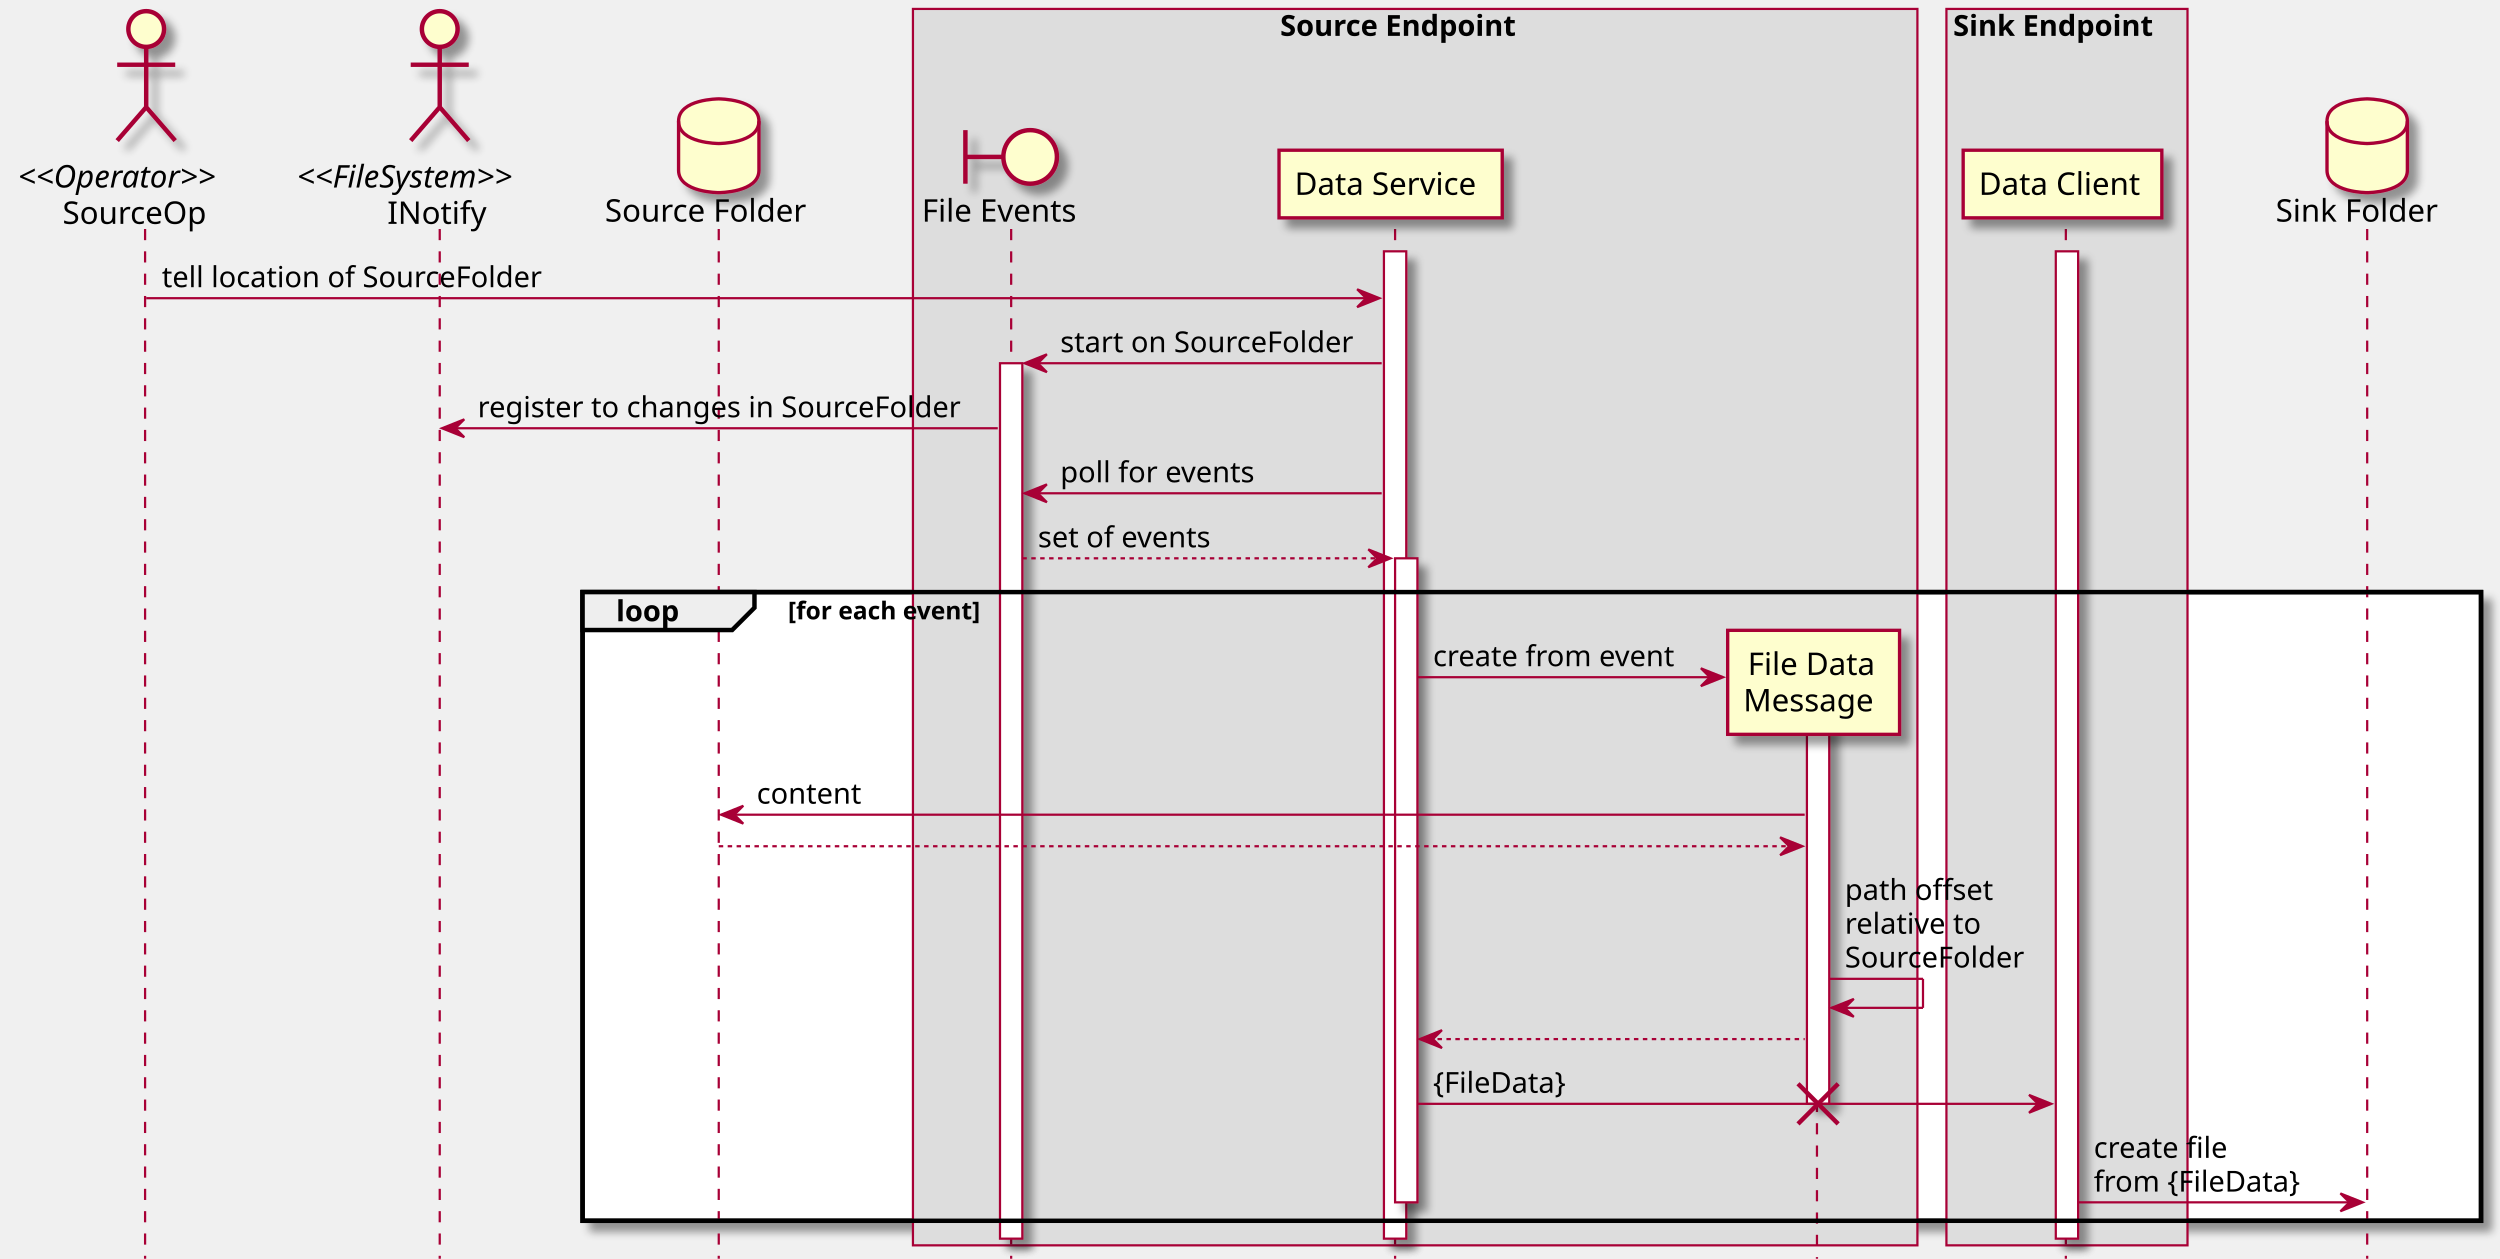
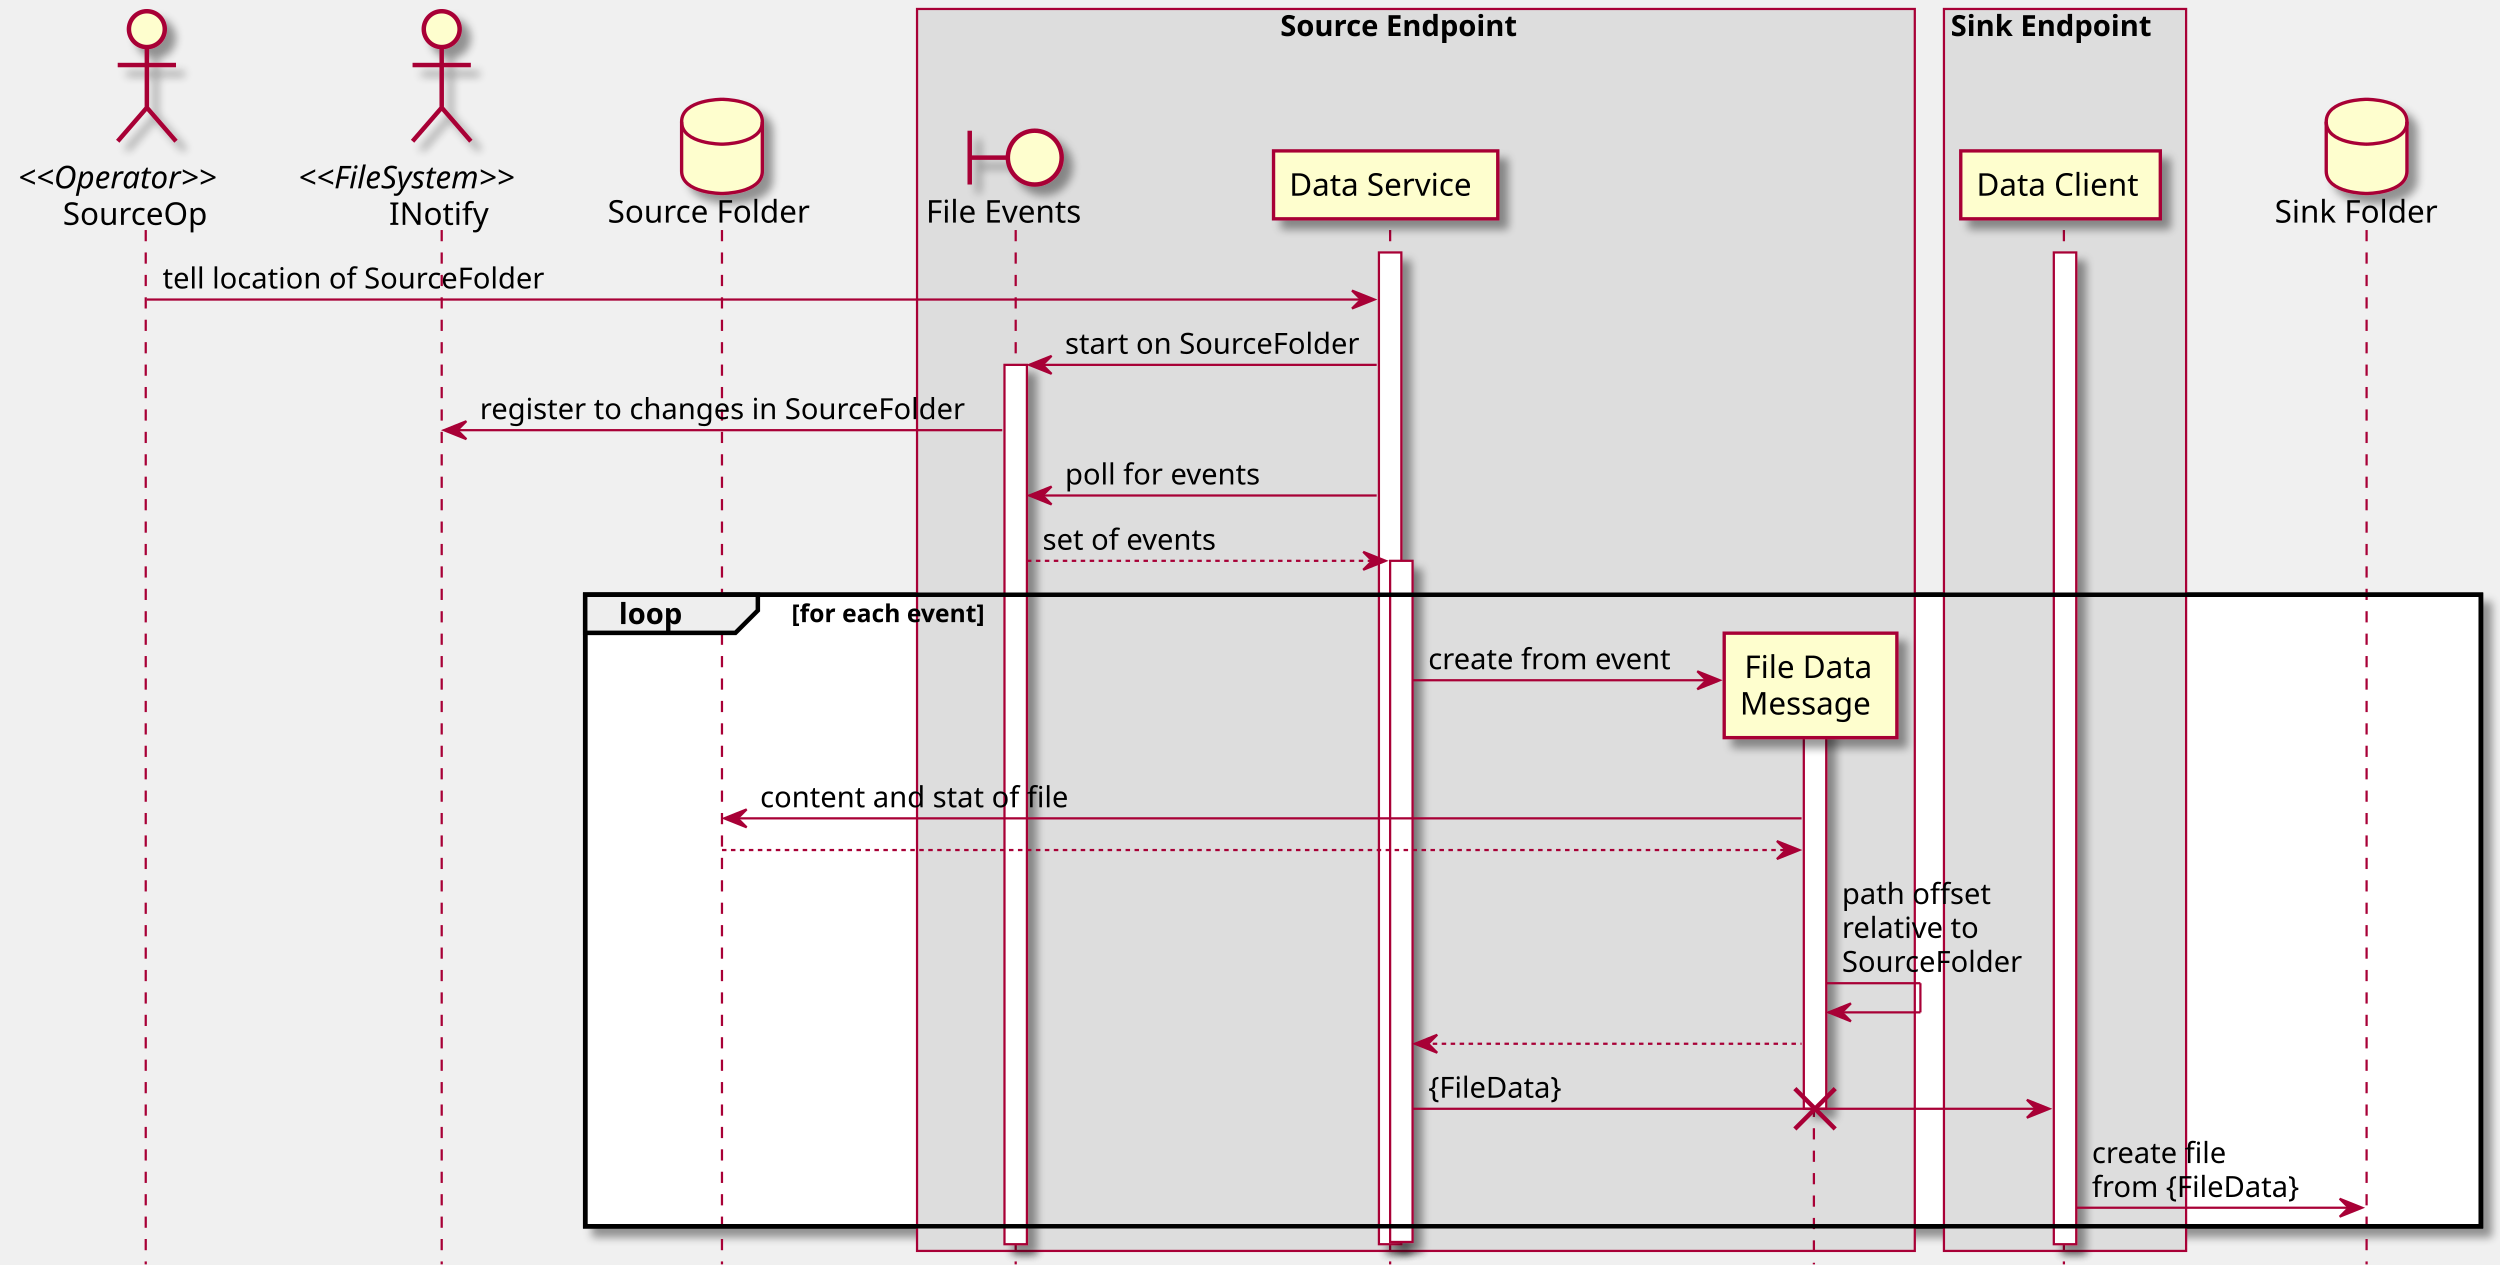
- <svg xmlns="http://www.w3.org/2000/svg" height="564pt" style="width:1120px;height:564px;" version="1.1" viewBox="0 0 1120 564" width="1120pt">
+ <svg xmlns="http://www.w3.org/2000/svg" height="564pt" style="width:1115px;height:564px;" version="1.1" viewBox="0 0 1115 564" width="1115pt">
  <defs>
    <filter height="300%" id="f1" width="300%" x="-1" y="-1">
      <feGaussianBlur result="blurOut" stdDeviation="2.0" />
      <feColorMatrix in="blurOut" result="blurOut2" type="matrix" values="0 0 0 0 0 0 0 0 0 0 0 0 0 0 0 0 0 0 .4 0" />
      <feOffset dx="4.0" dy="4.0" in="blurOut2" result="blurOut3" />
      <feBlend in="SourceGraphic" in2="blurOut3" mode="normal" />
    </filter>
  </defs>
  <g>
    <rect fill="#FFFFFF" filter="url(#f1)" height="392.188" style="stroke: #A80036; stroke-width: 1.0;" width="10" x="448" y="162.727" />
-     <rect fill="#FFFFFF" filter="url(#f1)" height="442.32" style="stroke: #A80036; stroke-width: 1.0;" width="10" x="620" y="112.594" />
-     <rect fill="#FFFFFF" filter="url(#f1)" height="288.523" style="stroke: #A80036; stroke-width: 1.0;" width="10" x="625" y="250.125" />
-     <rect fill="#FFFFFF" filter="url(#f1)" height="181.125" style="stroke: #A80036; stroke-width: 1.0;" width="10" x="809.5" y="313.391" />
-     <rect fill="#FFFFFF" filter="url(#f1)" height="442.32" style="stroke: #A80036; stroke-width: 1.0;" width="10" x="921" y="112.594" />
-     <rect fill="#FFFFFF" filter="url(#f1)" height="281.656" style="stroke: #000000; stroke-width: 2.0;" width="850.5" x="261" y="265.258" />
-     <rect fill="#FEFECE" filter="url(#f1)" height="46.594" style="stroke: #A80036; stroke-width: 1.5;" width="77" x="774" y="282.391" />
-     <text fill="#000000" font-family="sans-serif" font-size="14" lengthAdjust="spacingAndGlyphs" textLength="59" x="783" y="302.386">File Data</text>
-     <text fill="#000000" font-family="sans-serif" font-size="14" lengthAdjust="spacingAndGlyphs" textLength="63" x="781" y="318.683">Message</text>
-     <rect fill="#DDDDDD" height="553.914" style="stroke: #A80036; stroke-width: 1.0;" width="450" x="409" y="4" />
-     <text fill="#000000" font-family="sans-serif" font-size="13" font-weight="bold" lengthAdjust="spacingAndGlyphs" textLength="121" x="573.5" y="16.067">Source Endpoint</text>
-     <rect fill="#DDDDDD" height="553.914" style="stroke: #A80036; stroke-width: 1.0;" width="108" x="872" y="4" />
-     <text fill="#000000" font-family="sans-serif" font-size="13" font-weight="bold" lengthAdjust="spacingAndGlyphs" textLength="102" x="875" y="16.067">Sink Endpoint</text>
+     <rect fill="#FFFFFF" filter="url(#f1)" height="442.32" style="stroke: #A80036; stroke-width: 1.0;" width="10" x="615" y="112.594" />
+     <rect fill="#FFFFFF" filter="url(#f1)" height="303.789" style="stroke: #A80036; stroke-width: 1.0;" width="10" x="620" y="250.125" />
+     <rect fill="#FFFFFF" filter="url(#f1)" height="181.125" style="stroke: #A80036; stroke-width: 1.0;" width="10" x="804.5" y="313.391" />
+     <rect fill="#FFFFFF" filter="url(#f1)" height="442.32" style="stroke: #A80036; stroke-width: 1.0;" width="10" x="916" y="112.594" />
+     <rect fill="#FFFFFF" filter="url(#f1)" height="281.656" style="stroke: #000000; stroke-width: 2.0;" width="845.5" x="261" y="265.258" />
+     <rect fill="#FEFECE" filter="url(#f1)" height="46.594" style="stroke: #A80036; stroke-width: 1.5;" width="77" x="769" y="282.391" />
+     <text fill="#000000" font-family="sans-serif" font-size="14" lengthAdjust="spacingAndGlyphs" textLength="59" x="778" y="302.386">File Data</text>
+     <text fill="#000000" font-family="sans-serif" font-size="14" lengthAdjust="spacingAndGlyphs" textLength="63" x="776" y="318.683">Message</text>
+     <rect fill="#DDDDDD" height="553.914" style="stroke: #A80036; stroke-width: 1.0;" width="445" x="409" y="4" />
+     <text fill="#000000" font-family="sans-serif" font-size="13" font-weight="bold" lengthAdjust="spacingAndGlyphs" textLength="121" x="571" y="16.067">Source Endpoint</text>
+     <rect fill="#DDDDDD" height="553.914" style="stroke: #A80036; stroke-width: 1.0;" width="108" x="867" y="4" />
+     <text fill="#000000" font-family="sans-serif" font-size="13" font-weight="bold" lengthAdjust="spacingAndGlyphs" textLength="102" x="870" y="16.067">Sink Endpoint</text>
    <line style="stroke: #A80036; stroke-width: 1.0; stroke-dasharray: 5.0,5.0;" x1="65" x2="65" y1="102.594" y2="563.914" />
    <line style="stroke: #A80036; stroke-width: 1.0; stroke-dasharray: 5.0,5.0;" x1="197" x2="197" y1="102.594" y2="563.914" />
    <line style="stroke: #A80036; stroke-width: 1.0; stroke-dasharray: 5.0,5.0;" x1="322" x2="322" y1="102.594" y2="563.914" />
    <line style="stroke: #A80036; stroke-width: 1.0; stroke-dasharray: 5.0,5.0;" x1="453" x2="453" y1="102.594" y2="563.914" />
-     <line style="stroke: #A80036; stroke-width: 1.0; stroke-dasharray: 5.0,5.0;" x1="625" x2="625" y1="102.594" y2="563.914" />
-     <line style="stroke: #A80036; stroke-width: 1.0; stroke-dasharray: 5.0,5.0;" x1="814" x2="814" y1="323.188" y2="563.914" />
-     <line style="stroke: #A80036; stroke-width: 1.0; stroke-dasharray: 5.0,5.0;" x1="925.5" x2="925.5" y1="102.594" y2="563.914" />
-     <line style="stroke: #A80036; stroke-width: 1.0; stroke-dasharray: 5.0,5.0;" x1="1060.5" x2="1060.5" y1="102.594" y2="563.914" />
+     <line style="stroke: #A80036; stroke-width: 1.0; stroke-dasharray: 5.0,5.0;" x1="620" x2="620" y1="102.594" y2="563.914" />
+     <line style="stroke: #A80036; stroke-width: 1.0; stroke-dasharray: 5.0,5.0;" x1="809" x2="809" y1="323.188" y2="563.914" />
+     <line style="stroke: #A80036; stroke-width: 1.0; stroke-dasharray: 5.0,5.0;" x1="920.5" x2="920.5" y1="102.594" y2="563.914" />
+     <line style="stroke: #A80036; stroke-width: 1.0; stroke-dasharray: 5.0,5.0;" x1="1055.5" x2="1055.5" y1="102.594" y2="563.914" />
    <text fill="#000000" font-family="sans-serif" font-size="14" font-style="italic" lengthAdjust="spacingAndGlyphs" textLength="109" x="8" y="84">&lt;&lt;Operator&gt;&gt;</text>
    <text fill="#000000" font-family="sans-serif" font-size="14" lengthAdjust="spacingAndGlyphs" textLength="69" x="28" y="100.297">SourceOp</text>
    <ellipse cx="65.5" cy="13" fill="#FEFECE" filter="url(#f1)" rx="8" ry="8" style="stroke: #A80036; stroke-width: 2.0;" />
    <path d="M65.5,21 L65.5,48 M52.5,29 L78.5,29 M65.5,48 L52.5,63 M65.5,48 L78.5,63 " fill="#FEFECE" filter="url(#f1)" style="stroke: #A80036; stroke-width: 2.0;" />
    <text fill="#000000" font-family="sans-serif" font-size="14" font-style="italic" lengthAdjust="spacingAndGlyphs" textLength="122" x="133" y="84">&lt;&lt;FileSystem&gt;&gt;</text>
    <text fill="#000000" font-family="sans-serif" font-size="14" lengthAdjust="spacingAndGlyphs" textLength="41" x="173.5" y="100.297">INotify</text>
    <ellipse cx="197" cy="13" fill="#FEFECE" filter="url(#f1)" rx="8" ry="8" style="stroke: #A80036; stroke-width: 2.0;" />
    <path d="M197,21 L197,48 M184,29 L210,29 M197,48 L184,63 M197,48 L210,63 " fill="#FEFECE" filter="url(#f1)" style="stroke: #A80036; stroke-width: 2.0;" />
    <text fill="#000000" font-family="sans-serif" font-size="14" lengthAdjust="spacingAndGlyphs" textLength="96" x="271" y="99.292">Source Folder</text>
    <path d="M304,54.297 C304,44.297 322,44.297 322,44.297 C322,44.297 340,44.297 340,54.297 L340,76.297 C340,86.297 322,86.297 322,86.297 C322,86.297 304,86.297 304,76.297 L304,54.297 " fill="#FEFECE" filter="url(#f1)" style="stroke: #A80036; stroke-width: 1.5;" />
    <path d="M304,54.297 C304,64.297 322,64.297 322,64.297 C322,64.297 340,64.297 340,54.297 " fill="none" style="stroke: #A80036; stroke-width: 1.5;" />
    <text fill="#000000" font-family="sans-serif" font-size="14" lengthAdjust="spacingAndGlyphs" textLength="74" x="413" y="99.292">File Events</text>
    <path d="M432.5,58.297 L432.5,82.297 M432.5,70.297 L449.5,70.297 " fill="#FEFECE" filter="url(#f1)" style="stroke: #A80036; stroke-width: 2.0;" />
    <ellipse cx="461.5" cy="70.297" fill="#FEFECE" filter="url(#f1)" rx="12" ry="12" style="stroke: #A80036; stroke-width: 2.0;" />
-     <rect fill="#FEFECE" filter="url(#f1)" height="30.297" style="stroke: #A80036; stroke-width: 1.5;" width="100" x="573" y="67.297" />
-     <text fill="#000000" font-family="sans-serif" font-size="14" lengthAdjust="spacingAndGlyphs" textLength="86" x="580" y="87.292">Data Service</text>
-     <rect fill="#FEFECE" filter="url(#f1)" height="30.297" style="stroke: #A80036; stroke-width: 1.5;" width="89" x="879.5" y="67.297" />
-     <text fill="#000000" font-family="sans-serif" font-size="14" lengthAdjust="spacingAndGlyphs" textLength="75" x="886.5" y="87.292">Data Client</text>
-     <text fill="#000000" font-family="sans-serif" font-size="14" lengthAdjust="spacingAndGlyphs" textLength="76" x="1019.5" y="99.292">Sink Folder</text>
-     <path d="M1042.5,54.297 C1042.5,44.297 1060.5,44.297 1060.5,44.297 C1060.5,44.297 1078.5,44.297 1078.5,54.297 L1078.5,76.297 C1078.5,86.297 1060.5,86.297 1060.5,86.297 C1060.5,86.297 1042.5,86.297 1042.5,76.297 L1042.5,54.297 " fill="#FEFECE" filter="url(#f1)" style="stroke: #A80036; stroke-width: 1.5;" />
-     <path d="M1042.5,54.297 C1042.5,64.297 1060.5,64.297 1060.5,64.297 C1060.5,64.297 1078.5,64.297 1078.5,54.297 " fill="none" style="stroke: #A80036; stroke-width: 1.5;" />
+     <rect fill="#FEFECE" filter="url(#f1)" height="30.297" style="stroke: #A80036; stroke-width: 1.5;" width="100" x="568" y="67.297" />
+     <text fill="#000000" font-family="sans-serif" font-size="14" lengthAdjust="spacingAndGlyphs" textLength="86" x="575" y="87.292">Data Service</text>
+     <rect fill="#FEFECE" filter="url(#f1)" height="30.297" style="stroke: #A80036; stroke-width: 1.5;" width="89" x="874.5" y="67.297" />
+     <text fill="#000000" font-family="sans-serif" font-size="14" lengthAdjust="spacingAndGlyphs" textLength="75" x="881.5" y="87.292">Data Client</text>
+     <text fill="#000000" font-family="sans-serif" font-size="14" lengthAdjust="spacingAndGlyphs" textLength="76" x="1014.5" y="99.292">Sink Folder</text>
+     <path d="M1037.5,54.297 C1037.5,44.297 1055.5,44.297 1055.5,44.297 C1055.5,44.297 1073.5,44.297 1073.5,54.297 L1073.5,76.297 C1073.5,86.297 1055.5,86.297 1055.5,86.297 C1055.5,86.297 1037.5,86.297 1037.5,76.297 L1037.5,54.297 " fill="#FEFECE" filter="url(#f1)" style="stroke: #A80036; stroke-width: 1.5;" />
+     <path d="M1037.5,54.297 C1037.5,64.297 1055.5,64.297 1055.5,64.297 C1055.5,64.297 1073.5,64.297 1073.5,54.297 " fill="none" style="stroke: #A80036; stroke-width: 1.5;" />
    <rect fill="#FFFFFF" filter="url(#f1)" height="392.188" style="stroke: #A80036; stroke-width: 1.0;" width="10" x="448" y="162.727" />
-     <rect fill="#FFFFFF" filter="url(#f1)" height="442.32" style="stroke: #A80036; stroke-width: 1.0;" width="10" x="620" y="112.594" />
-     <rect fill="#FFFFFF" filter="url(#f1)" height="288.523" style="stroke: #A80036; stroke-width: 1.0;" width="10" x="625" y="250.125" />
-     <rect fill="#FFFFFF" filter="url(#f1)" height="181.125" style="stroke: #A80036; stroke-width: 1.0;" width="10" x="809.5" y="313.391" />
-     <rect fill="#FFFFFF" filter="url(#f1)" height="442.32" style="stroke: #A80036; stroke-width: 1.0;" width="10" x="921" y="112.594" />
-     <polygon fill="#A80036" points="608,129.594,618,133.594,608,137.594,612,133.594" style="stroke: #A80036; stroke-width: 1.0;" />
-     <line style="stroke: #A80036; stroke-width: 1.0;" x1="65.5" x2="614" y1="133.594" y2="133.594" />
+     <rect fill="#FFFFFF" filter="url(#f1)" height="442.32" style="stroke: #A80036; stroke-width: 1.0;" width="10" x="615" y="112.594" />
+     <rect fill="#FFFFFF" filter="url(#f1)" height="303.789" style="stroke: #A80036; stroke-width: 1.0;" width="10" x="620" y="250.125" />
+     <rect fill="#FFFFFF" filter="url(#f1)" height="181.125" style="stroke: #A80036; stroke-width: 1.0;" width="10" x="804.5" y="313.391" />
+     <rect fill="#FFFFFF" filter="url(#f1)" height="442.32" style="stroke: #A80036; stroke-width: 1.0;" width="10" x="916" y="112.594" />
+     <polygon fill="#A80036" points="603,129.594,613,133.594,603,137.594,607,133.594" style="stroke: #A80036; stroke-width: 1.0;" />
+     <line style="stroke: #A80036; stroke-width: 1.0;" x1="65.5" x2="609" y1="133.594" y2="133.594" />
    <text fill="#000000" font-family="sans-serif" font-size="13" lengthAdjust="spacingAndGlyphs" textLength="177" x="72.5" y="128.661">tell location of SourceFolder</text>
    <polygon fill="#A80036" points="469,158.727,459,162.727,469,166.727,465,162.727" style="stroke: #A80036; stroke-width: 1.0;" />
-     <line style="stroke: #A80036; stroke-width: 1.0;" x1="463" x2="619" y1="162.727" y2="162.727" />
+     <line style="stroke: #A80036; stroke-width: 1.0;" x1="463" x2="614" y1="162.727" y2="162.727" />
    <text fill="#000000" font-family="sans-serif" font-size="13" lengthAdjust="spacingAndGlyphs" textLength="138" x="475" y="157.793">start on SourceFolder</text>
    <polygon fill="#A80036" points="208,187.859,198,191.859,208,195.859,204,191.859" style="stroke: #A80036; stroke-width: 1.0;" />
    <line style="stroke: #A80036; stroke-width: 1.0;" x1="202" x2="447" y1="191.859" y2="191.859" />
    <text fill="#000000" font-family="sans-serif" font-size="13" lengthAdjust="spacingAndGlyphs" textLength="227" x="214" y="186.926">register to changes in SourceFolder</text>
    <polygon fill="#A80036" points="469,216.992,459,220.992,469,224.992,465,220.992" style="stroke: #A80036; stroke-width: 1.0;" />
-     <line style="stroke: #A80036; stroke-width: 1.0;" x1="463" x2="619" y1="220.992" y2="220.992" />
+     <line style="stroke: #A80036; stroke-width: 1.0;" x1="463" x2="614" y1="220.992" y2="220.992" />
    <text fill="#000000" font-family="sans-serif" font-size="13" lengthAdjust="spacingAndGlyphs" textLength="90" x="475" y="216.059">poll for events</text>
-     <polygon fill="#A80036" points="613,246.125,623,250.125,613,254.125,617,250.125" style="stroke: #A80036; stroke-width: 1.0;" />
-     <line style="stroke: #A80036; stroke-width: 1.0; stroke-dasharray: 2.0,2.0;" x1="458" x2="619" y1="250.125" y2="250.125" />
+     <polygon fill="#A80036" points="608,246.125,618,250.125,608,254.125,612,250.125" style="stroke: #A80036; stroke-width: 1.0;" />
+     <line style="stroke: #A80036; stroke-width: 1.0; stroke-dasharray: 2.0,2.0;" x1="458" x2="614" y1="250.125" y2="250.125" />
    <text fill="#000000" font-family="sans-serif" font-size="13" lengthAdjust="spacingAndGlyphs" textLength="83" x="465" y="245.192">set of events</text>
-     <rect fill="none" height="281.656" style="stroke: #000000; stroke-width: 2.0;" width="850.5" x="261" y="265.258" />
+     <rect fill="none" height="281.656" style="stroke: #000000; stroke-width: 2.0;" width="845.5" x="261" y="265.258" />
    <polygon fill="#EEEEEE" points="261,265.258,338,265.258,338,272.258,328,282.258,261,282.258,261,265.258" style="stroke: #000000; stroke-width: 2.0;" />
    <text fill="#000000" font-family="sans-serif" font-size="13" font-weight="bold" lengthAdjust="spacingAndGlyphs" textLength="32" x="276" y="278.325">loop</text>
    <text fill="#000000" font-family="sans-serif" font-size="11" font-weight="bold" lengthAdjust="spacingAndGlyphs" textLength="103" x="353" y="277.468">[for each event]</text>
-     <polygon fill="#A80036" points="762,299.391,772,303.391,762,307.391,766,303.391" style="stroke: #A80036; stroke-width: 1.0;" />
-     <line style="stroke: #A80036; stroke-width: 1.0;" x1="635" x2="768" y1="303.391" y2="303.391" />
-     <text fill="#000000" font-family="sans-serif" font-size="13" lengthAdjust="spacingAndGlyphs" textLength="115" x="642" y="298.457">create from event</text>
-     <rect fill="#FEFECE" filter="url(#f1)" height="46.594" style="stroke: #A80036; stroke-width: 1.5;" width="77" x="774" y="282.391" />
-     <text fill="#000000" font-family="sans-serif" font-size="14" lengthAdjust="spacingAndGlyphs" textLength="59" x="783" y="302.386">File Data</text>
-     <text fill="#000000" font-family="sans-serif" font-size="14" lengthAdjust="spacingAndGlyphs" textLength="63" x="781" y="318.683">Message</text>
+     <polygon fill="#A80036" points="757,299.391,767,303.391,757,307.391,761,303.391" style="stroke: #A80036; stroke-width: 1.0;" />
+     <line style="stroke: #A80036; stroke-width: 1.0;" x1="630" x2="763" y1="303.391" y2="303.391" />
+     <text fill="#000000" font-family="sans-serif" font-size="13" lengthAdjust="spacingAndGlyphs" textLength="115" x="637" y="298.457">create from event</text>
+     <rect fill="#FEFECE" filter="url(#f1)" height="46.594" style="stroke: #A80036; stroke-width: 1.5;" width="77" x="769" y="282.391" />
+     <text fill="#000000" font-family="sans-serif" font-size="14" lengthAdjust="spacingAndGlyphs" textLength="59" x="778" y="302.386">File Data</text>
+     <text fill="#000000" font-family="sans-serif" font-size="14" lengthAdjust="spacingAndGlyphs" textLength="63" x="776" y="318.683">Message</text>
    <polygon fill="#A80036" points="333,360.984,323,364.984,333,368.984,329,364.984" style="stroke: #A80036; stroke-width: 1.0;" />
-     <line style="stroke: #A80036; stroke-width: 1.0;" x1="327" x2="808.5" y1="364.984" y2="364.984" />
-     <text fill="#000000" font-family="sans-serif" font-size="13" lengthAdjust="spacingAndGlyphs" textLength="49" x="339" y="360.051">content</text>
-     <polygon fill="#A80036" points="797.5,375.117,807.5,379.117,797.5,383.117,801.5,379.117" style="stroke: #A80036; stroke-width: 1.0;" />
-     <line style="stroke: #A80036; stroke-width: 1.0; stroke-dasharray: 2.0,2.0;" x1="322" x2="803.5" y1="379.117" y2="379.117" />
-     <line style="stroke: #A80036; stroke-width: 1.0;" x1="819.5" x2="861.5" y1="438.516" y2="438.516" />
-     <line style="stroke: #A80036; stroke-width: 1.0;" x1="861.5" x2="861.5" y1="438.516" y2="451.516" />
-     <line style="stroke: #A80036; stroke-width: 1.0;" x1="820.5" x2="861.5" y1="451.516" y2="451.516" />
-     <polygon fill="#A80036" points="830.5,447.516,820.5,451.516,830.5,455.516,826.5,451.516" style="stroke: #A80036; stroke-width: 1.0;" />
-     <text fill="#000000" font-family="sans-serif" font-size="13" lengthAdjust="spacingAndGlyphs" textLength="69" x="826.5" y="403.184">path offset</text>
-     <text fill="#000000" font-family="sans-serif" font-size="13" lengthAdjust="spacingAndGlyphs" textLength="64" x="826.5" y="418.317">relative to</text>
-     <text fill="#000000" font-family="sans-serif" font-size="13" lengthAdjust="spacingAndGlyphs" textLength="84" x="826.5" y="433.45">SourceFolder</text>
-     <polygon fill="#A80036" points="646,461.516,636,465.516,646,469.516,642,465.516" style="stroke: #A80036; stroke-width: 1.0;" />
-     <line style="stroke: #A80036; stroke-width: 1.0; stroke-dasharray: 2.0,2.0;" x1="640" x2="808.5" y1="465.516" y2="465.516" />
-     <polygon fill="#A80036" points="909,490.516,919,494.516,909,498.516,913,494.516" style="stroke: #A80036; stroke-width: 1.0;" />
-     <line style="stroke: #A80036; stroke-width: 1.0;" x1="635" x2="915" y1="494.516" y2="494.516" />
-     <text fill="#000000" font-family="sans-serif" font-size="13" lengthAdjust="spacingAndGlyphs" textLength="68" x="642" y="489.582">{FileData}</text>
-     <line style="stroke: #A80036; stroke-width: 2.0;" x1="805.5" x2="823.5" y1="485.516" y2="503.516" />
-     <line style="stroke: #A80036; stroke-width: 2.0;" x1="805.5" x2="823.5" y1="503.516" y2="485.516" />
-     <polygon fill="#A80036" points="1048.5,534.648,1058.5,538.648,1048.5,542.648,1052.5,538.648" style="stroke: #A80036; stroke-width: 1.0;" />
-     <line style="stroke: #A80036; stroke-width: 1.0;" x1="931" x2="1054.5" y1="538.648" y2="538.648" />
-     <text fill="#000000" font-family="sans-serif" font-size="13" lengthAdjust="spacingAndGlyphs" textLength="63" x="938" y="518.715">create file</text>
-     <text fill="#000000" font-family="sans-serif" font-size="13" lengthAdjust="spacingAndGlyphs" textLength="102" x="938" y="533.848">from {FileData}</text>
+     <line style="stroke: #A80036; stroke-width: 1.0;" x1="327" x2="803.5" y1="364.984" y2="364.984" />
+     <text fill="#000000" font-family="sans-serif" font-size="13" lengthAdjust="spacingAndGlyphs" textLength="144" x="339" y="360.051">content and stat of file</text>
+     <polygon fill="#A80036" points="792.5,375.117,802.5,379.117,792.5,383.117,796.5,379.117" style="stroke: #A80036; stroke-width: 1.0;" />
+     <line style="stroke: #A80036; stroke-width: 1.0; stroke-dasharray: 2.0,2.0;" x1="322" x2="798.5" y1="379.117" y2="379.117" />
+     <line style="stroke: #A80036; stroke-width: 1.0;" x1="814.5" x2="856.5" y1="438.516" y2="438.516" />
+     <line style="stroke: #A80036; stroke-width: 1.0;" x1="856.5" x2="856.5" y1="438.516" y2="451.516" />
+     <line style="stroke: #A80036; stroke-width: 1.0;" x1="815.5" x2="856.5" y1="451.516" y2="451.516" />
+     <polygon fill="#A80036" points="825.5,447.516,815.5,451.516,825.5,455.516,821.5,451.516" style="stroke: #A80036; stroke-width: 1.0;" />
+     <text fill="#000000" font-family="sans-serif" font-size="13" lengthAdjust="spacingAndGlyphs" textLength="69" x="821.5" y="403.184">path offset</text>
+     <text fill="#000000" font-family="sans-serif" font-size="13" lengthAdjust="spacingAndGlyphs" textLength="64" x="821.5" y="418.317">relative to</text>
+     <text fill="#000000" font-family="sans-serif" font-size="13" lengthAdjust="spacingAndGlyphs" textLength="84" x="821.5" y="433.45">SourceFolder</text>
+     <polygon fill="#A80036" points="641,461.516,631,465.516,641,469.516,637,465.516" style="stroke: #A80036; stroke-width: 1.0;" />
+     <line style="stroke: #A80036; stroke-width: 1.0; stroke-dasharray: 2.0,2.0;" x1="635" x2="803.5" y1="465.516" y2="465.516" />
+     <polygon fill="#A80036" points="904,490.516,914,494.516,904,498.516,908,494.516" style="stroke: #A80036; stroke-width: 1.0;" />
+     <line style="stroke: #A80036; stroke-width: 1.0;" x1="630" x2="910" y1="494.516" y2="494.516" />
+     <text fill="#000000" font-family="sans-serif" font-size="13" lengthAdjust="spacingAndGlyphs" textLength="68" x="637" y="489.582">{FileData}</text>
+     <line style="stroke: #A80036; stroke-width: 2.0;" x1="800.5" x2="818.5" y1="485.516" y2="503.516" />
+     <line style="stroke: #A80036; stroke-width: 2.0;" x1="800.5" x2="818.5" y1="503.516" y2="485.516" />
+     <polygon fill="#A80036" points="1043.5,534.648,1053.5,538.648,1043.5,542.648,1047.5,538.648" style="stroke: #A80036; stroke-width: 1.0;" />
+     <line style="stroke: #A80036; stroke-width: 1.0;" x1="926" x2="1049.5" y1="538.648" y2="538.648" />
+     <text fill="#000000" font-family="sans-serif" font-size="13" lengthAdjust="spacingAndGlyphs" textLength="63" x="933" y="518.715">create file</text>
+     <text fill="#000000" font-family="sans-serif" font-size="13" lengthAdjust="spacingAndGlyphs" textLength="102" x="933" y="533.848">from {FileData}</text>
  </g>
</svg>
